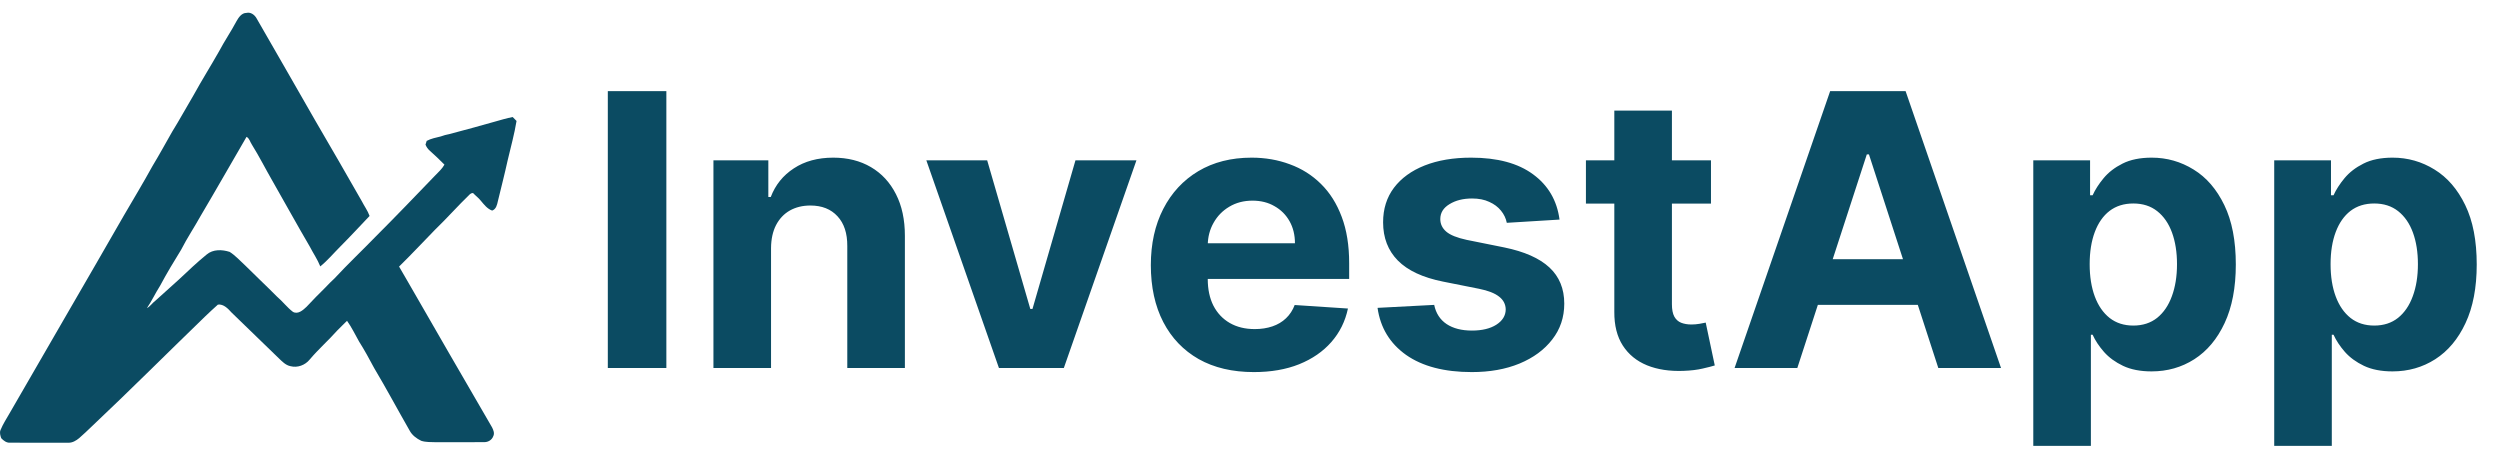
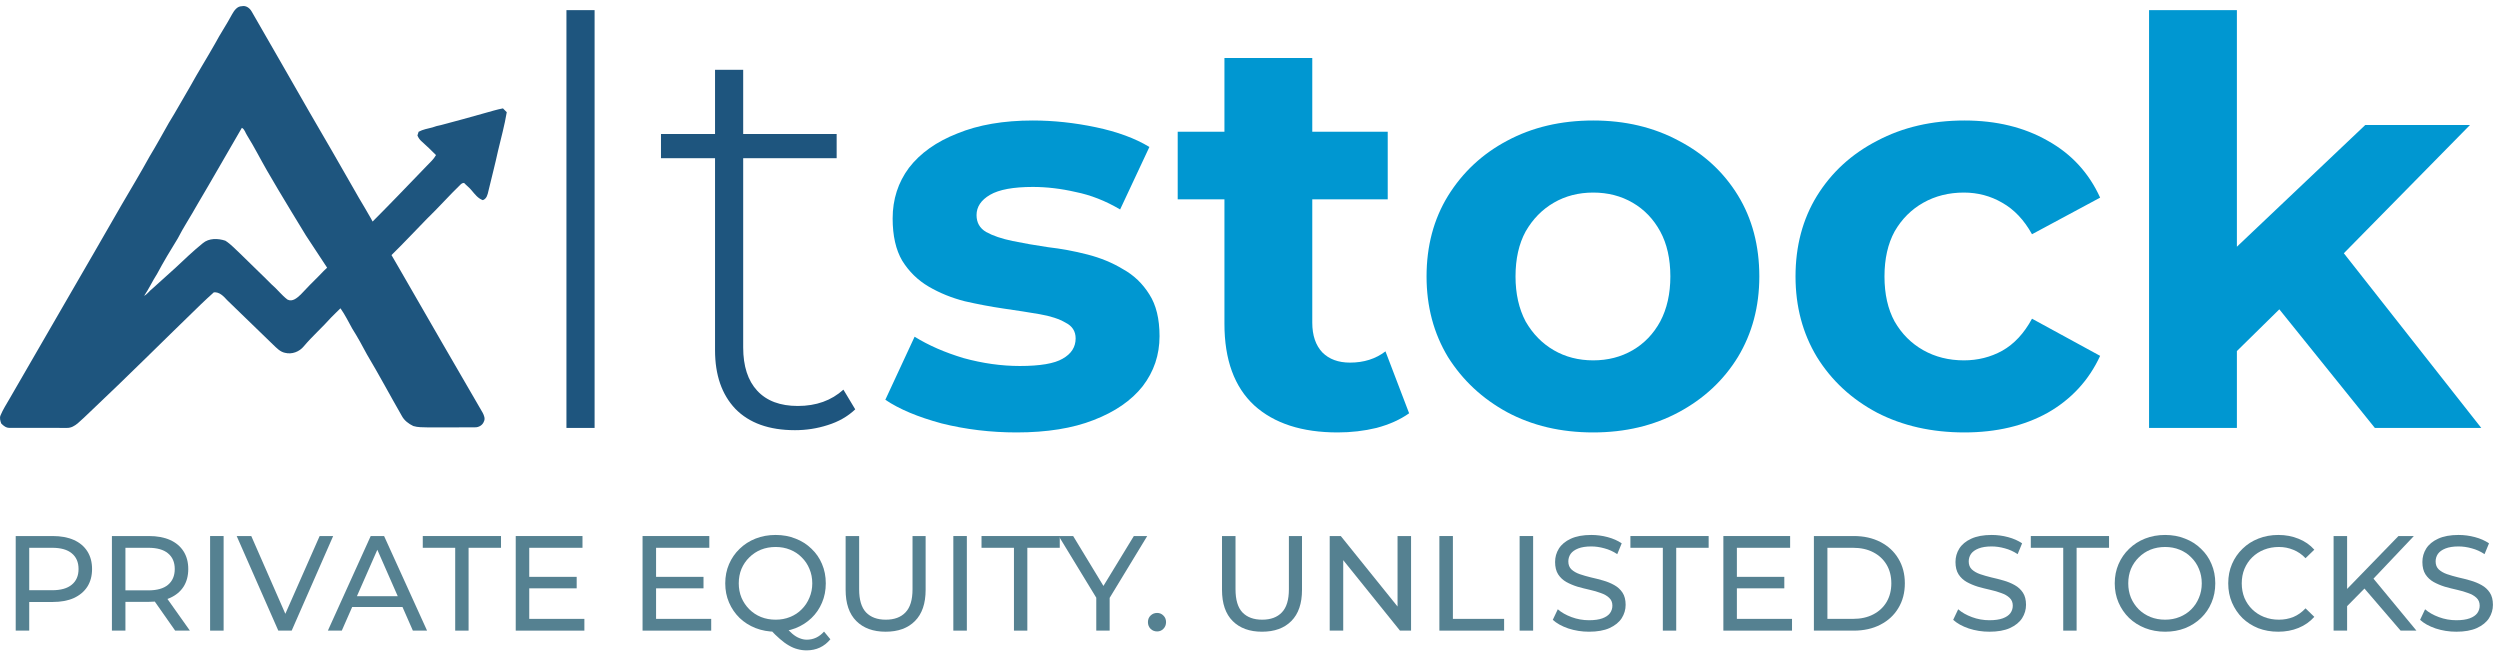
- <svg xmlns="http://www.w3.org/2000/svg" width="197" height="36" viewBox="0 0 197 36" fill="none">
-   <path d="M18.636 1.671C18.805 1.374 19.039 1.017 19.424 1.016C19.753 0.938 20.052 1.159 20.209 1.431C21.773 4.123 23.303 6.834 24.859 9.529C26.091 11.628 27.299 13.74 28.509 15.852C28.707 16.244 28.977 16.601 29.122 17.017C28.35 17.83 27.589 18.653 26.797 19.447C26.28 19.964 25.808 20.532 25.238 20.993C25.02 20.442 24.679 19.952 24.409 19.427C23.399 17.703 22.438 15.95 21.446 14.216C20.907 13.28 20.421 12.314 19.849 11.397C19.709 11.198 19.657 10.896 19.427 10.784C18.224 12.846 17.047 14.926 15.83 16.98C15.327 17.887 14.748 18.749 14.276 19.675C13.698 20.607 13.134 21.548 12.616 22.516C12.248 23.09 11.963 23.713 11.578 24.279C11.845 24.143 12.001 23.875 12.239 23.701C12.862 23.142 13.482 22.578 14.105 22.019C14.818 21.348 15.528 20.671 16.288 20.054C16.79 19.63 17.507 19.657 18.099 19.85C18.55 20.135 18.906 20.538 19.298 20.895C20.132 21.728 20.995 22.532 21.824 23.37C22.268 23.746 22.62 24.223 23.085 24.576C23.485 24.796 23.878 24.437 24.153 24.178C24.643 23.656 25.14 23.14 25.653 22.641C25.88 22.405 26.104 22.166 26.349 21.949C27.407 20.81 28.537 19.741 29.62 18.625C31.194 17.051 32.737 15.444 34.28 13.84C34.541 13.564 34.838 13.311 35.022 12.973C34.648 12.592 34.259 12.226 33.863 11.871C33.713 11.742 33.603 11.579 33.529 11.397C33.56 11.299 33.592 11.201 33.624 11.102C33.967 10.913 34.356 10.849 34.73 10.752C34.952 10.665 35.184 10.611 35.419 10.564C36.606 10.246 37.795 9.93 38.977 9.59C39.45 9.461 39.917 9.311 40.4 9.222C40.502 9.323 40.604 9.426 40.704 9.531C40.532 10.576 40.247 11.599 40.005 12.63C39.769 13.711 39.489 14.783 39.231 15.859C39.168 16.146 39.095 16.484 38.781 16.594C38.395 16.456 38.142 16.118 37.887 15.816C37.708 15.589 37.47 15.419 37.273 15.208C37.181 15.21 37.102 15.239 37.036 15.297C36.093 16.204 35.229 17.189 34.287 18.096C33.339 19.064 32.416 20.059 31.447 21.006C31.631 21.348 31.848 21.672 32.033 22.015C34.278 25.903 36.509 29.797 38.773 33.674C38.88 33.886 38.99 34.146 38.867 34.377C38.766 34.666 38.459 34.849 38.158 34.84C36.887 34.858 35.615 34.839 34.343 34.846C33.96 34.833 33.565 34.854 33.196 34.737C32.823 34.556 32.471 34.295 32.275 33.922C31.335 32.285 30.448 30.618 29.481 28.997C29.103 28.29 28.72 27.583 28.29 26.906C27.983 26.36 27.711 25.791 27.346 25.279C27.107 25.532 26.84 25.759 26.603 26.015C25.895 26.811 25.092 27.516 24.404 28.331C24.049 28.772 23.445 29.001 22.892 28.856C22.501 28.779 22.223 28.473 21.947 28.211C20.716 27.012 19.482 25.816 18.244 24.625C17.968 24.319 17.623 23.949 17.174 24C16.837 24.315 16.486 24.613 16.161 24.939C13.181 27.823 10.249 30.757 7.232 33.602C6.902 33.912 6.581 34.233 6.236 34.526C5.998 34.722 5.711 34.894 5.393 34.888C3.855 34.891 2.317 34.89 0.78 34.884C0.503 34.899 0.275 34.719 0.096 34.529C0.026 34.322 -0.05 34.091 0.044 33.879C0.237 33.409 0.518 32.984 0.768 32.544C3.755 27.349 6.782 22.177 9.763 16.978C10.519 15.682 11.294 14.398 12.017 13.083C12.553 12.196 13.052 11.287 13.563 10.386C14.154 9.432 14.691 8.446 15.264 7.481C15.905 6.314 16.615 5.187 17.271 4.028C17.695 3.224 18.211 2.474 18.636 1.671Z" fill="#0B4B62" />
-   <path d="M52.509 7.182V29H47.896V7.182H52.509ZM60.758 19.54V29H56.219V12.636H60.545V15.523H60.736C61.099 14.572 61.706 13.819 62.558 13.265C63.41 12.704 64.444 12.423 65.658 12.423C66.795 12.423 67.785 12.672 68.63 13.169C69.476 13.666 70.133 14.376 70.601 15.3C71.07 16.216 71.305 17.31 71.305 18.581V29H66.766V19.391C66.773 18.389 66.518 17.608 65.999 17.047C65.481 16.479 64.767 16.195 63.858 16.195C63.247 16.195 62.707 16.326 62.239 16.589C61.777 16.852 61.415 17.235 61.152 17.739C60.896 18.236 60.765 18.837 60.758 19.54ZM89.551 12.636L83.83 29H78.717L72.996 12.636H77.79L81.188 24.345H81.359L84.746 12.636H89.551ZM98.804 29.32C97.12 29.32 95.671 28.979 94.457 28.297C93.25 27.608 92.319 26.635 91.666 25.378C91.012 24.114 90.686 22.619 90.686 20.893C90.686 19.209 91.012 17.732 91.666 16.461C92.319 15.19 93.239 14.199 94.425 13.489C95.618 12.778 97.017 12.423 98.623 12.423C99.702 12.423 100.707 12.597 101.637 12.945C102.575 13.286 103.392 13.801 104.088 14.49C104.791 15.179 105.338 16.046 105.728 17.09C106.119 18.126 106.314 19.341 106.314 20.733V21.979H92.497V19.167H102.042C102.042 18.514 101.9 17.935 101.616 17.43C101.332 16.926 100.938 16.532 100.434 16.248C99.936 15.957 99.358 15.811 98.697 15.811C98.008 15.811 97.397 15.971 96.865 16.291C96.339 16.603 95.927 17.026 95.629 17.558C95.331 18.084 95.178 18.67 95.171 19.316V21.99C95.171 22.8 95.32 23.499 95.618 24.089C95.924 24.678 96.353 25.133 96.907 25.452C97.461 25.772 98.118 25.932 98.878 25.932C99.382 25.932 99.844 25.861 100.263 25.719C100.682 25.577 101.041 25.364 101.339 25.079C101.637 24.796 101.865 24.447 102.021 24.035L106.218 24.312C106.005 25.321 105.569 26.202 104.908 26.954C104.255 27.7 103.409 28.283 102.373 28.702C101.343 29.114 100.153 29.32 98.804 29.32ZM122.891 17.303L118.736 17.558C118.665 17.203 118.512 16.884 118.278 16.599C118.044 16.308 117.735 16.077 117.351 15.907C116.975 15.729 116.524 15.641 115.998 15.641C115.295 15.641 114.702 15.79 114.219 16.088C113.736 16.379 113.495 16.77 113.495 17.26C113.495 17.651 113.651 17.981 113.963 18.251C114.276 18.521 114.812 18.737 115.572 18.901L118.534 19.497C120.125 19.824 121.311 20.349 122.092 21.074C122.873 21.798 123.264 22.75 123.264 23.929C123.264 25.001 122.948 25.942 122.316 26.752C121.691 27.562 120.831 28.194 119.738 28.648C118.651 29.096 117.397 29.32 115.977 29.32C113.811 29.32 112.085 28.869 110.799 27.967C109.521 27.058 108.772 25.822 108.551 24.259L113.015 24.025C113.15 24.685 113.477 25.19 113.995 25.538C114.514 25.879 115.178 26.049 115.988 26.049C116.783 26.049 117.422 25.896 117.905 25.591C118.395 25.278 118.644 24.877 118.651 24.387C118.644 23.975 118.47 23.638 118.129 23.375C117.788 23.105 117.262 22.899 116.552 22.757L113.718 22.192C112.12 21.873 110.931 21.319 110.15 20.53C109.375 19.742 108.988 18.737 108.988 17.516C108.988 16.465 109.272 15.559 109.841 14.799C110.416 14.039 111.222 13.453 112.259 13.041C113.303 12.629 114.525 12.423 115.924 12.423C117.99 12.423 119.617 12.86 120.803 13.734C121.996 14.607 122.692 15.797 122.891 17.303ZM134.825 12.636V16.046H124.971V12.636H134.825ZM127.208 8.716H131.747V23.972C131.747 24.391 131.811 24.717 131.938 24.952C132.066 25.179 132.244 25.339 132.471 25.431C132.705 25.523 132.975 25.57 133.281 25.57C133.494 25.57 133.707 25.552 133.92 25.516C134.133 25.474 134.296 25.442 134.41 25.421L135.124 28.798C134.896 28.869 134.577 28.95 134.165 29.043C133.753 29.142 133.252 29.202 132.663 29.224C131.569 29.266 130.61 29.121 129.786 28.787C128.97 28.453 128.334 27.935 127.879 27.232C127.425 26.528 127.201 25.641 127.208 24.568V8.716ZM141.628 29H136.684L144.216 7.182H150.161L157.682 29H152.739L147.274 12.168H147.104L141.628 29ZM141.319 20.424H152.995V24.025H141.319V20.424ZM160.223 35.136V12.636H164.698V15.385H164.9C165.099 14.945 165.387 14.497 165.763 14.043C166.146 13.581 166.644 13.197 167.254 12.892C167.872 12.579 168.639 12.423 169.556 12.423C170.749 12.423 171.85 12.736 172.858 13.361C173.867 13.979 174.673 14.913 175.276 16.163C175.88 17.405 176.182 18.965 176.182 20.84C176.182 22.665 175.887 24.206 175.298 25.463C174.715 26.713 173.92 27.661 172.911 28.308C171.91 28.947 170.788 29.266 169.545 29.266C168.664 29.266 167.915 29.121 167.297 28.829C166.686 28.538 166.186 28.173 165.795 27.732C165.404 27.285 165.106 26.834 164.9 26.379H164.762V35.136H160.223ZM164.666 20.818C164.666 21.791 164.801 22.64 165.07 23.364C165.34 24.089 165.731 24.653 166.242 25.058C166.754 25.456 167.375 25.655 168.107 25.655C168.845 25.655 169.47 25.452 169.982 25.048C170.493 24.636 170.88 24.067 171.143 23.343C171.413 22.611 171.548 21.77 171.548 20.818C171.548 19.874 171.416 19.043 171.154 18.325C170.891 17.608 170.504 17.047 169.992 16.642C169.481 16.237 168.852 16.035 168.107 16.035C167.368 16.035 166.743 16.23 166.232 16.621C165.727 17.011 165.34 17.565 165.07 18.283C164.801 19 164.666 19.845 164.666 20.818ZM179.208 35.136V12.636H183.682V15.385H183.884C184.083 14.945 184.371 14.497 184.747 14.043C185.131 13.581 185.628 13.197 186.239 12.892C186.857 12.579 187.624 12.423 188.54 12.423C189.733 12.423 190.834 12.736 191.843 13.361C192.851 13.979 193.657 14.913 194.261 16.163C194.865 17.405 195.166 18.965 195.166 20.84C195.166 22.665 194.872 24.206 194.282 25.463C193.7 26.713 192.904 27.661 191.896 28.308C190.894 28.947 189.772 29.266 188.529 29.266C187.649 29.266 186.899 29.121 186.281 28.829C185.671 28.538 185.17 28.173 184.779 27.732C184.389 27.285 184.09 26.834 183.884 26.379H183.746V35.136H179.208ZM183.65 20.818C183.65 21.791 183.785 22.64 184.055 23.364C184.325 24.089 184.715 24.653 185.227 25.058C185.738 25.456 186.36 25.655 187.091 25.655C187.83 25.655 188.455 25.452 188.966 25.048C189.477 24.636 189.865 24.067 190.127 23.343C190.397 22.611 190.532 21.77 190.532 20.818C190.532 19.874 190.401 19.043 190.138 18.325C189.875 17.608 189.488 17.047 188.977 16.642C188.465 16.237 187.837 16.035 187.091 16.035C186.352 16.035 185.727 16.23 185.216 16.621C184.712 17.011 184.325 17.565 184.055 18.283C183.785 19 183.65 19.845 183.65 20.818Z" fill="#0B4B62" />
+ <svg xmlns="http://www.w3.org/2000/svg" width="222" height="58" viewBox="0 0 222 58" fill="none">
+   <path d="M20.603 1.276C20.79 0.947 21.048 0.553 21.473 0.552C21.838 0.465 22.168 0.71 22.342 1.011C24.071 3.986 25.762 6.984 27.483 9.963C28.845 12.284 30.18 14.619 31.517 16.954C31.736 17.386 33.091 19.558 33.251 20.018C32.398 20.918 32.151 21.65 31.276 22.528C30.704 23.099 29.41 24.321 29.41 24.321L27.163 20.906C27.163 20.906 24.806 17.062 23.709 15.145C23.114 14.11 22.576 13.042 21.944 12.029C21.789 11.808 21.731 11.475 21.477 11.351C20.147 13.63 18.846 15.929 17.5 18.2C16.944 19.204 16.304 20.157 15.782 21.179C15.144 22.21 14.52 23.251 13.948 24.321C13.54 24.955 13.226 25.645 12.8 26.27C13.094 26.12 13.268 25.823 13.531 25.631C14.219 25.013 14.905 24.39 15.594 23.771C16.381 23.029 17.166 22.281 18.007 21.599C18.562 21.131 19.355 21.16 20.009 21.373C20.508 21.688 20.901 22.134 21.334 22.528C22.257 23.449 23.21 24.338 24.127 25.265C24.619 25.681 25.007 26.208 25.521 26.598C25.963 26.841 26.398 26.444 26.702 26.158C27.244 25.581 27.793 25.011 28.36 24.459C28.611 24.198 28.858 23.933 29.13 23.694C30.299 22.434 31.548 21.252 32.745 20.018C34.486 18.279 36.192 16.503 37.898 14.729C38.186 14.424 38.514 14.144 38.717 13.771C38.304 13.35 37.875 12.945 37.437 12.552C37.271 12.41 37.149 12.229 37.068 12.029C37.102 11.919 37.137 11.811 37.172 11.702C37.552 11.493 37.981 11.423 38.395 11.316C38.641 11.219 38.898 11.159 39.157 11.107C40.47 10.756 41.784 10.407 43.09 10.03C43.613 9.888 44.13 9.722 44.663 9.624C44.776 9.736 44.889 9.849 45 9.965C44.809 11.121 44.495 12.251 44.226 13.391C43.966 14.586 43.656 15.771 43.371 16.962C43.301 17.279 43.221 17.652 42.874 17.773C42.446 17.621 42.167 17.247 41.886 16.914C41.687 16.663 41.425 16.475 41.207 16.242C41.105 16.244 41.017 16.276 40.944 16.34C39.902 17.343 38.947 18.431 37.906 19.435C36.857 20.505 35.837 21.604 34.765 22.652C34.969 23.029 35.209 23.388 35.413 23.767C37.895 28.065 40.361 32.37 42.864 36.656C42.983 36.891 43.105 37.178 42.969 37.433C42.857 37.752 42.517 37.955 42.185 37.945C40.779 37.965 39.373 37.944 37.968 37.952C37.544 37.937 37.107 37.96 36.7 37.831C36.286 37.632 35.898 37.343 35.681 36.93C34.642 35.121 33.662 33.278 32.592 31.486C32.174 30.704 31.751 29.923 31.276 29.174C30.937 28.57 30.636 27.941 30.232 27.376C29.968 27.656 29.672 27.906 29.41 28.189C28.628 29.07 27.74 29.848 26.98 30.749C26.587 31.237 25.919 31.49 25.308 31.33C24.875 31.244 24.569 30.906 24.263 30.617C22.903 29.291 21.538 27.969 20.169 26.652C19.864 26.314 19.483 25.905 18.986 25.962C18.614 26.31 18.226 26.639 17.866 26.999C14.572 30.187 11.331 33.431 7.995 36.576C7.631 36.919 7.276 37.274 6.894 37.598C6.631 37.815 6.313 38.005 5.962 37.998C4.262 38.002 2.562 38.001 0.862 37.994C0.556 38.01 0.304 37.812 0.107 37.602C0.029 37.373 -0.055 37.117 0.048 36.883C0.262 36.363 0.572 35.894 0.849 35.407C4.152 29.664 7.497 23.946 10.793 18.198C11.629 16.766 12.486 15.346 13.285 13.892C13.878 12.912 14.43 11.907 14.994 10.91C15.648 9.856 16.241 8.766 16.875 7.699C17.584 6.409 18.369 5.162 19.093 3.882C19.563 2.993 20.132 2.164 20.603 1.276Z" fill="#1E557E" />
+   <path d="M1.395 56V47.6H4.671C5.407 47.6 6.035 47.716 6.555 47.948C7.075 48.18 7.475 48.516 7.755 48.956C8.035 49.396 8.175 49.92 8.175 50.528C8.175 51.136 8.035 51.66 7.755 52.1C7.475 52.532 7.075 52.868 6.555 53.108C6.035 53.34 5.407 53.456 4.671 53.456H2.055L2.595 52.892V56H1.395ZM2.595 53.012L2.055 52.412H4.635C5.403 52.412 5.983 52.248 6.375 51.92C6.775 51.592 6.975 51.128 6.975 50.528C6.975 49.928 6.775 49.464 6.375 49.136C5.983 48.808 5.403 48.644 4.635 48.644H2.055L2.595 48.044V53.012Z" fill="#558191" />
+   <path d="M9.938 56V47.6H13.214C13.95 47.6 14.578 47.716 15.098 47.948C15.618 48.18 16.018 48.516 16.298 48.956C16.578 49.396 16.718 49.92 16.718 50.528C16.718 51.136 16.578 51.66 16.298 52.1C16.018 52.532 15.618 52.864 15.098 53.096C14.578 53.328 13.95 53.444 13.214 53.444H10.598L11.138 52.892V56H9.938ZM15.554 56L13.418 52.952H14.702L16.862 56H15.554ZM11.138 53.012L10.598 52.424H13.178C13.946 52.424 14.526 52.26 14.918 51.932C15.318 51.596 15.518 51.128 15.518 50.528C15.518 49.928 15.318 49.464 14.918 49.136C14.526 48.808 13.946 48.644 13.178 48.644H10.598L11.138 48.044V53.012Z" fill="#558191" />
+   <path d="M18.657 56V47.6H19.857V56H18.657Z" fill="#558191" />
+   <path d="M24.713 56L21.017 47.6H22.313L25.709 55.352H24.965L28.385 47.6H29.585L25.901 56H24.713Z" fill="#558191" />
+   <path d="M29.115 56L32.919 47.6H34.107L37.923 56H36.663L33.267 48.272H33.747L30.351 56H29.115ZM30.735 53.9L31.059 52.94H35.787L36.135 53.9H30.735Z" fill="#558191" />
+   <path d="M40.422 56V48.644H37.542V47.6H44.49V48.644H41.61V56H40.422Z" fill="#558191" />
+   <path d="M46.889 51.224H51.209V52.244H46.889V51.224ZM46.997 54.956H51.893V56H45.797V47.6H51.725V48.644H46.997V54.956Z" fill="#558191" />
+   <path d="M58.151 51.224H62.471V52.244H58.151V51.224ZM58.259 54.956H63.155V56H57.059V47.6H62.987V48.644H58.259V54.956Z" fill="#558191" />
+   <path d="M68.878 56.096C68.238 56.096 67.642 55.988 67.09 55.772C66.546 55.556 66.074 55.256 65.674 54.872C65.274 54.48 64.962 54.024 64.738 53.504C64.514 52.984 64.402 52.416 64.402 51.8C64.402 51.184 64.514 50.616 64.738 50.096C64.962 49.576 65.274 49.124 65.674 48.74C66.074 48.348 66.546 48.044 67.09 47.828C67.634 47.612 68.23 47.504 68.878 47.504C69.518 47.504 70.106 47.612 70.642 47.828C71.186 48.036 71.658 48.336 72.058 48.728C72.466 49.112 72.778 49.564 72.994 50.084C73.218 50.604 73.33 51.176 73.33 51.8C73.33 52.424 73.218 52.996 72.994 53.516C72.778 54.036 72.466 54.492 72.058 54.884C71.658 55.268 71.186 55.568 70.642 55.784C70.106 55.992 69.518 56.096 68.878 56.096ZM71.626 57.752C71.346 57.752 71.078 57.716 70.822 57.644C70.566 57.58 70.31 57.472 70.054 57.32C69.798 57.176 69.534 56.984 69.262 56.744C68.99 56.512 68.694 56.224 68.374 55.88L69.658 55.544C69.898 55.84 70.126 56.08 70.342 56.264C70.566 56.456 70.786 56.592 71.002 56.672C71.218 56.76 71.43 56.804 71.638 56.804C72.238 56.804 72.75 56.564 73.174 56.084L73.738 56.768C73.194 57.424 72.49 57.752 71.626 57.752ZM68.878 55.028C69.342 55.028 69.77 54.948 70.162 54.788C70.562 54.628 70.906 54.4 71.194 54.104C71.49 53.808 71.718 53.464 71.878 53.072C72.046 52.68 72.13 52.256 72.13 51.8C72.13 51.336 72.046 50.908 71.878 50.516C71.718 50.124 71.49 49.784 71.194 49.496C70.906 49.2 70.562 48.972 70.162 48.812C69.77 48.652 69.342 48.572 68.878 48.572C68.406 48.572 67.97 48.652 67.57 48.812C67.178 48.972 66.834 49.2 66.538 49.496C66.242 49.784 66.01 50.124 65.842 50.516C65.682 50.908 65.602 51.336 65.602 51.8C65.602 52.256 65.682 52.68 65.842 53.072C66.01 53.464 66.242 53.808 66.538 54.104C66.834 54.4 67.178 54.628 67.57 54.788C67.97 54.948 68.406 55.028 68.878 55.028Z" fill="#558191" />
+   <path d="M78.644 56.096C77.54 56.096 76.672 55.78 76.04 55.148C75.408 54.516 75.092 53.592 75.092 52.376V47.6H76.292V52.328C76.292 53.264 76.496 53.948 76.904 54.38C77.32 54.812 77.904 55.028 78.656 55.028C79.416 55.028 80 54.812 80.408 54.38C80.824 53.948 81.032 53.264 81.032 52.328V47.6H82.196V52.376C82.196 53.592 81.88 54.516 81.248 55.148C80.624 55.78 79.756 56.096 78.644 56.096Z" fill="#558191" />
+   <path d="M84.656 56V47.6H85.856V56H84.656Z" fill="#558191" />
+   <path d="M90.039 56V48.644H87.159V47.6H94.107V48.644H91.227V56H90.039Z" fill="#558191" />
+   <path d="M97.349 56V52.784L97.624 53.528L94.013 47.6H95.296L98.333 52.604H97.636L100.685 47.6H101.873L98.272 53.528L98.537 52.784V56H97.349Z" fill="#558191" />
+   <path d="M102.753 56.072C102.529 56.072 102.337 55.996 102.177 55.844C102.017 55.684 101.937 55.484 101.937 55.244C101.937 55.004 102.017 54.808 102.177 54.656C102.337 54.504 102.529 54.428 102.753 54.428C102.969 54.428 103.153 54.504 103.305 54.656C103.465 54.808 103.545 55.004 103.545 55.244C103.545 55.484 103.465 55.684 103.305 55.844C103.153 55.996 102.969 56.072 102.753 56.072Z" fill="#558191" />
+   <path d="M112.066 56.096C110.962 56.096 110.094 55.78 109.462 55.148C108.83 54.516 108.514 53.592 108.514 52.376V47.6H109.714V52.328C109.714 53.264 109.918 53.948 110.326 54.38C110.742 54.812 111.326 55.028 112.078 55.028C112.838 55.028 113.422 54.812 113.83 54.38C114.246 53.948 114.454 53.264 114.454 52.328V47.6H115.618V52.376C115.618 53.592 115.302 54.516 114.67 55.148C114.046 55.78 113.178 56.096 112.066 56.096Z" fill="#558191" />
+   <path d="M118.078 56V47.6H119.062L124.618 54.5H124.102V47.6H125.302V56H124.318L118.762 49.1H119.278V56H118.078Z" fill="#558191" />
+   <path d="M127.817 56V47.6H129.017V54.956H133.565V56H127.817Z" fill="#558191" />
+   <path d="M134.942 56V47.6H136.142V56H134.942Z" fill="#558191" />
+   <path d="M141.104 56.096C140.464 56.096 139.852 56 139.268 55.808C138.684 55.608 138.224 55.352 137.888 55.04L138.332 54.104C138.652 54.384 139.06 54.616 139.556 54.8C140.052 54.984 140.568 55.076 141.104 55.076C141.592 55.076 141.988 55.02 142.292 54.908C142.596 54.796 142.82 54.644 142.964 54.452C143.108 54.252 143.18 54.028 143.18 53.78C143.18 53.492 143.084 53.26 142.892 53.084C142.708 52.908 142.464 52.768 142.16 52.664C141.864 52.552 141.536 52.456 141.176 52.376C140.816 52.296 140.452 52.204 140.084 52.1C139.724 51.988 139.392 51.848 139.088 51.68C138.792 51.512 138.552 51.288 138.368 51.008C138.184 50.72 138.092 50.352 138.092 49.904C138.092 49.472 138.204 49.076 138.428 48.716C138.66 48.348 139.012 48.056 139.484 47.84C139.964 47.616 140.572 47.504 141.308 47.504C141.796 47.504 142.28 47.568 142.76 47.696C143.24 47.824 143.656 48.008 144.008 48.248L143.612 49.208C143.252 48.968 142.872 48.796 142.472 48.692C142.072 48.58 141.684 48.524 141.308 48.524C140.836 48.524 140.448 48.584 140.144 48.704C139.84 48.824 139.616 48.984 139.472 49.184C139.336 49.384 139.268 49.608 139.268 49.856C139.268 50.152 139.36 50.388 139.544 50.564C139.736 50.74 139.98 50.88 140.276 50.984C140.58 51.088 140.912 51.184 141.272 51.272C141.632 51.352 141.992 51.444 142.352 51.548C142.72 51.652 143.052 51.788 143.348 51.956C143.652 52.124 143.896 52.348 144.08 52.628C144.264 52.908 144.356 53.268 144.356 53.708C144.356 54.132 144.24 54.528 144.008 54.896C143.776 55.256 143.416 55.548 142.928 55.772C142.448 55.988 141.84 56.096 141.104 56.096Z" fill="#558191" />
+   <path d="M147.66 56V48.644H144.78V47.6H151.728V48.644H148.848V56H147.66Z" fill="#558191" />
+   <path d="M154.127 51.224H158.447V52.244H154.127V51.224ZM154.235 54.956H159.131V56H153.035V47.6H158.963V48.644H154.235V54.956Z" fill="#558191" />
+   <path d="M161.074 56V47.6H164.614C165.51 47.6 166.298 47.776 166.978 48.128C167.666 48.48 168.198 48.972 168.574 49.604C168.958 50.236 169.15 50.968 169.15 51.8C169.15 52.632 168.958 53.364 168.574 53.996C168.198 54.628 167.666 55.12 166.978 55.472C166.298 55.824 165.51 56 164.614 56H161.074ZM162.274 54.956H164.542C165.238 54.956 165.838 54.824 166.342 54.56C166.854 54.296 167.25 53.928 167.53 53.456C167.81 52.976 167.95 52.424 167.95 51.8C167.95 51.168 167.81 50.616 167.53 50.144C167.25 49.672 166.854 49.304 166.342 49.04C165.838 48.776 165.238 48.644 164.542 48.644H162.274V54.956Z" fill="#558191" />
+   <path d="M176.659 56.096C176.019 56.096 175.407 56 174.823 55.808C174.239 55.608 173.779 55.352 173.443 55.04L173.887 54.104C174.207 54.384 174.615 54.616 175.111 54.8C175.607 54.984 176.123 55.076 176.659 55.076C177.147 55.076 177.543 55.02 177.847 54.908C178.151 54.796 178.375 54.644 178.519 54.452C178.663 54.252 178.735 54.028 178.735 53.78C178.735 53.492 178.639 53.26 178.447 53.084C178.263 52.908 178.019 52.768 177.715 52.664C177.419 52.552 177.091 52.456 176.731 52.376C176.371 52.296 176.007 52.204 175.639 52.1C175.279 51.988 174.947 51.848 174.643 51.68C174.347 51.512 174.107 51.288 173.923 51.008C173.739 50.72 173.647 50.352 173.647 49.904C173.647 49.472 173.759 49.076 173.983 48.716C174.215 48.348 174.567 48.056 175.039 47.84C175.519 47.616 176.127 47.504 176.863 47.504C177.351 47.504 177.835 47.568 178.315 47.696C178.795 47.824 179.211 48.008 179.563 48.248L179.167 49.208C178.807 48.968 178.427 48.796 178.027 48.692C177.627 48.58 177.239 48.524 176.863 48.524C176.391 48.524 176.003 48.584 175.699 48.704C175.395 48.824 175.171 48.984 175.027 49.184C174.891 49.384 174.823 49.608 174.823 49.856C174.823 50.152 174.915 50.388 175.099 50.564C175.291 50.74 175.535 50.88 175.831 50.984C176.135 51.088 176.467 51.184 176.827 51.272C177.187 51.352 177.547 51.444 177.907 51.548C178.275 51.652 178.607 51.788 178.903 51.956C179.207 52.124 179.451 52.348 179.635 52.628C179.819 52.908 179.911 53.268 179.911 53.708C179.911 54.132 179.795 54.528 179.563 54.896C179.331 55.256 178.971 55.548 178.483 55.772C178.003 55.988 177.395 56.096 176.659 56.096Z" fill="#558191" />
+   <path d="M183.215 56V48.644H180.335V47.6H187.283V48.644H184.403V56H183.215Z" fill="#558191" />
+   <path d="M192.265 56.096C191.625 56.096 191.029 55.988 190.477 55.772C189.933 55.556 189.461 55.256 189.061 54.872C188.661 54.48 188.349 54.024 188.125 53.504C187.901 52.984 187.789 52.416 187.789 51.8C187.789 51.184 187.901 50.616 188.125 50.096C188.349 49.576 188.661 49.124 189.061 48.74C189.461 48.348 189.933 48.044 190.477 47.828C191.021 47.612 191.617 47.504 192.265 47.504C192.905 47.504 193.493 47.612 194.029 47.828C194.573 48.036 195.045 48.336 195.445 48.728C195.853 49.112 196.165 49.564 196.381 50.084C196.605 50.604 196.717 51.176 196.717 51.8C196.717 52.424 196.605 52.996 196.381 53.516C196.165 54.036 195.853 54.492 195.445 54.884C195.045 55.268 194.573 55.568 194.029 55.784C193.493 55.992 192.905 56.096 192.265 56.096ZM192.265 55.028C192.729 55.028 193.157 54.948 193.549 54.788C193.949 54.628 194.293 54.404 194.581 54.116C194.877 53.82 195.105 53.476 195.265 53.084C195.433 52.692 195.517 52.264 195.517 51.8C195.517 51.336 195.433 50.908 195.265 50.516C195.105 50.124 194.877 49.784 194.581 49.496C194.293 49.2 193.949 48.972 193.549 48.812C193.157 48.652 192.729 48.572 192.265 48.572C191.793 48.572 191.357 48.652 190.957 48.812C190.565 48.972 190.221 49.2 189.925 49.496C189.629 49.784 189.397 50.124 189.229 50.516C189.069 50.908 188.989 51.336 188.989 51.8C188.989 52.264 189.069 52.692 189.229 53.084C189.397 53.476 189.629 53.82 189.925 54.116C190.221 54.404 190.565 54.628 190.957 54.788C191.357 54.948 191.793 55.028 192.265 55.028Z" fill="#558191" />
+   <path d="M202.307 56.096C201.667 56.096 201.075 55.992 200.531 55.784C199.995 55.568 199.527 55.268 199.127 54.884C198.735 54.492 198.427 54.036 198.203 53.516C197.979 52.996 197.867 52.424 197.867 51.8C197.867 51.176 197.979 50.604 198.203 50.084C198.427 49.564 198.739 49.112 199.139 48.728C199.539 48.336 200.007 48.036 200.543 47.828C201.087 47.612 201.679 47.504 202.319 47.504C202.967 47.504 203.563 47.616 204.107 47.84C204.659 48.056 205.127 48.38 205.511 48.812L204.731 49.568C204.411 49.232 204.051 48.984 203.651 48.824C203.251 48.656 202.823 48.572 202.367 48.572C201.895 48.572 201.455 48.652 201.047 48.812C200.647 48.972 200.299 49.196 200.003 49.484C199.707 49.772 199.475 50.116 199.307 50.516C199.147 50.908 199.067 51.336 199.067 51.8C199.067 52.264 199.147 52.696 199.307 53.096C199.475 53.488 199.707 53.828 200.003 54.116C200.299 54.404 200.647 54.628 201.047 54.788C201.455 54.948 201.895 55.028 202.367 55.028C202.823 55.028 203.251 54.948 203.651 54.788C204.051 54.62 204.411 54.364 204.731 54.02L205.511 54.776C205.127 55.208 204.659 55.536 204.107 55.76C203.563 55.984 202.963 56.096 202.307 56.096Z" fill="#558191" />
+   <path d="M208.279 53.972L208.219 52.508L212.983 47.6H214.351L210.667 51.488L209.995 52.232L208.279 53.972ZM207.223 56V47.6H208.423V56H207.223ZM213.175 56L209.731 51.992L210.535 51.104L214.579 56H213.175Z" fill="#558191" />
+   <path d="M218.12 56.096C217.48 56.096 216.868 56 216.284 55.808C215.7 55.608 215.24 55.352 214.904 55.04L215.348 54.104C215.668 54.384 216.076 54.616 216.572 54.8C217.068 54.984 217.584 55.076 218.12 55.076C218.608 55.076 219.004 55.02 219.308 54.908C219.612 54.796 219.836 54.644 219.98 54.452C220.124 54.252 220.196 54.028 220.196 53.78C220.196 53.492 220.1 53.26 219.908 53.084C219.724 52.908 219.48 52.768 219.176 52.664C218.88 52.552 218.552 52.456 218.192 52.376C217.832 52.296 217.468 52.204 217.1 52.1C216.74 51.988 216.408 51.848 216.104 51.68C215.808 51.512 215.568 51.288 215.384 51.008C215.2 50.72 215.108 50.352 215.108 49.904C215.108 49.472 215.22 49.076 215.444 48.716C215.676 48.348 216.028 48.056 216.5 47.84C216.98 47.616 217.588 47.504 218.324 47.504C218.812 47.504 219.296 47.568 219.776 47.696C220.256 47.824 220.672 48.008 221.024 48.248L220.628 49.208C220.268 48.968 219.888 48.796 219.488 48.692C219.088 48.58 218.7 48.524 218.324 48.524C217.852 48.524 217.464 48.584 217.16 48.704C216.856 48.824 216.632 48.984 216.488 49.184C216.352 49.384 216.284 49.608 216.284 49.856C216.284 50.152 216.376 50.388 216.56 50.564C216.752 50.74 216.996 50.88 217.292 50.984C217.596 51.088 217.928 51.184 218.288 51.272C218.648 51.352 219.008 51.444 219.368 51.548C219.736 51.652 220.068 51.788 220.364 51.956C220.668 52.124 220.912 52.348 221.096 52.628C221.28 52.908 221.372 53.268 221.372 53.708C221.372 54.132 221.256 54.528 221.024 54.896C220.792 55.256 220.432 55.548 219.944 55.772C219.464 55.988 218.856 56.096 218.12 56.096Z" fill="#558191" />
+   <path d="M50.3 38V0.9H52.8V38H50.3Z" fill="#1E557E" />
+   <path d="M70.595 38.2C68.295 38.2 66.529 37.567 65.295 36.3C64.095 35.033 63.495 33.3 63.495 31.1V6.2H65.995V30.85C65.995 32.517 66.412 33.8 67.245 34.7C68.079 35.6 69.279 36.05 70.845 36.05C72.479 36.05 73.829 35.567 74.895 34.6L75.945 36.35C75.279 36.983 74.462 37.45 73.495 37.75C72.562 38.05 71.595 38.2 70.595 38.2ZM58.695 14.05V11.9H74.295V14.05H58.695Z" fill="#1E557E" />
+   <path d="M90.267 38.4C87.967 38.4 85.751 38.133 83.617 37.6C81.517 37.033 79.85 36.333 78.617 35.5L81.217 29.9C82.451 30.667 83.9 31.3 85.567 31.8C87.267 32.267 88.934 32.5 90.567 32.5C92.367 32.5 93.634 32.283 94.367 31.85C95.134 31.417 95.517 30.817 95.517 30.05C95.517 29.417 95.217 28.95 94.617 28.65C94.05 28.317 93.284 28.067 92.317 27.9C91.35 27.733 90.284 27.567 89.117 27.4C87.984 27.233 86.834 27.017 85.667 26.75C84.501 26.45 83.434 26.017 82.467 25.45C81.501 24.883 80.717 24.117 80.117 23.15C79.55 22.183 79.267 20.933 79.267 19.4C79.267 17.7 79.751 16.2 80.717 14.9C81.717 13.6 83.15 12.583 85.017 11.85C86.884 11.083 89.117 10.7 91.717 10.7C93.55 10.7 95.417 10.9 97.317 11.3C99.217 11.7 100.801 12.283 102.067 13.05L99.467 18.6C98.167 17.833 96.85 17.317 95.517 17.05C94.217 16.75 92.951 16.6 91.717 16.6C89.984 16.6 88.717 16.833 87.917 17.3C87.117 17.767 86.717 18.367 86.717 19.1C86.717 19.767 87.001 20.267 87.567 20.6C88.167 20.933 88.951 21.2 89.917 21.4C90.884 21.6 91.934 21.783 93.067 21.95C94.234 22.083 95.4 22.3 96.567 22.6C97.734 22.9 98.784 23.333 99.717 23.9C100.684 24.433 101.467 25.183 102.067 26.15C102.667 27.083 102.967 28.317 102.967 29.85C102.967 31.517 102.467 33 101.467 34.3C100.467 35.567 99.017 36.567 97.117 37.3C95.251 38.033 92.967 38.4 90.267 38.4Z" fill="#0097D1" />
+   <path d="M118.78 38.4C115.613 38.4 113.146 37.6 111.38 36C109.613 34.367 108.73 31.95 108.73 28.75V5.15H116.53V28.65C116.53 29.783 116.83 30.667 117.43 31.3C118.03 31.9 118.846 32.2 119.88 32.2C121.113 32.2 122.163 31.867 123.03 31.2L125.13 36.7C124.33 37.267 123.363 37.7 122.23 38C121.13 38.267 119.98 38.4 118.78 38.4ZM104.58 17.7V11.7H123.23V17.7H104.58Z" fill="#0097D1" />
+   <path d="M141.478 38.4C138.611 38.4 136.061 37.8 133.828 36.6C131.628 35.4 129.878 33.767 128.578 31.7C127.311 29.6 126.678 27.217 126.678 24.55C126.678 21.85 127.311 19.467 128.578 17.4C129.878 15.3 131.628 13.667 133.828 12.5C136.061 11.3 138.611 10.7 141.478 10.7C144.311 10.7 146.845 11.3 149.078 12.5C151.311 13.667 153.061 15.283 154.328 17.35C155.595 19.417 156.228 21.817 156.228 24.55C156.228 27.217 155.595 29.6 154.328 31.7C153.061 33.767 151.311 35.4 149.078 36.6C146.845 37.8 144.311 38.4 141.478 38.4ZM141.478 32C142.778 32 143.945 31.7 144.978 31.1C146.011 30.5 146.828 29.65 147.428 28.55C148.028 27.417 148.328 26.083 148.328 24.55C148.328 22.983 148.028 21.65 147.428 20.55C146.828 19.45 146.011 18.6 144.978 18C143.945 17.4 142.778 17.1 141.478 17.1C140.178 17.1 139.011 17.4 137.978 18C136.945 18.6 136.111 19.45 135.478 20.55C134.878 21.65 134.578 22.983 134.578 24.55C134.578 26.083 134.878 27.417 135.478 28.55C136.111 29.65 136.945 30.5 137.978 31.1C139.011 31.7 140.178 32 141.478 32Z" fill="#0097D1" />
+   <path d="M174.442 38.4C171.542 38.4 168.958 37.817 166.692 36.65C164.425 35.45 162.642 33.8 161.342 31.7C160.075 29.6 159.442 27.217 159.442 24.55C159.442 21.85 160.075 19.467 161.342 17.4C162.642 15.3 164.425 13.667 166.692 12.5C168.958 11.3 171.542 10.7 174.442 10.7C177.275 10.7 179.742 11.3 181.842 12.5C183.942 13.667 185.492 15.35 186.492 17.55L180.442 20.8C179.742 19.533 178.858 18.6 177.792 18C176.758 17.4 175.625 17.1 174.392 17.1C173.058 17.1 171.858 17.4 170.792 18C169.725 18.6 168.875 19.45 168.242 20.55C167.642 21.65 167.342 22.983 167.342 24.55C167.342 26.117 167.642 27.45 168.242 28.55C168.875 29.65 169.725 30.5 170.792 31.1C171.858 31.7 173.058 32 174.392 32C175.625 32 176.758 31.717 177.792 31.15C178.858 30.55 179.742 29.6 180.442 28.3L186.492 31.6C185.492 33.767 183.942 35.45 181.842 36.65C179.742 37.817 177.275 38.4 174.442 38.4Z" fill="#0097D1" />
+   <path d="M197.286 32.5L197.486 23L210.036 11.1H219.336L207.286 23.35L203.236 26.65L197.286 32.5ZM190.836 38V0.9H198.636V38H190.836ZM210.886 38L201.786 26.7L206.686 20.65L220.336 38H210.886Z" fill="#0097D1" />
</svg>
